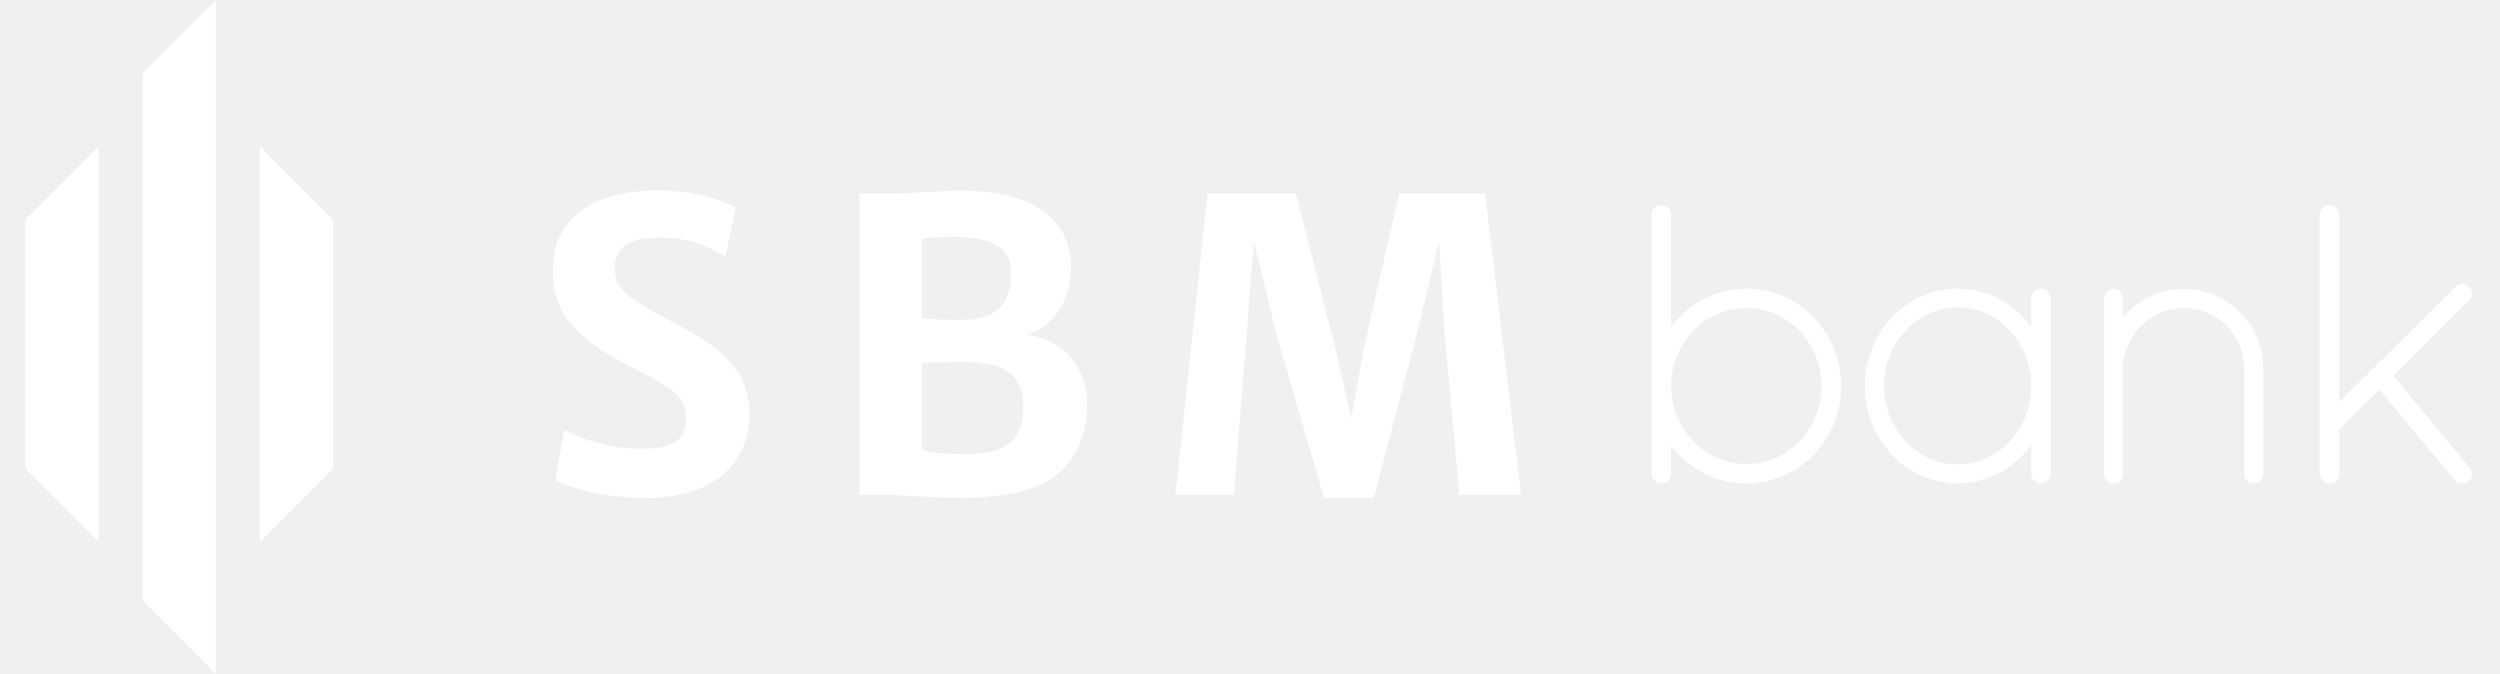
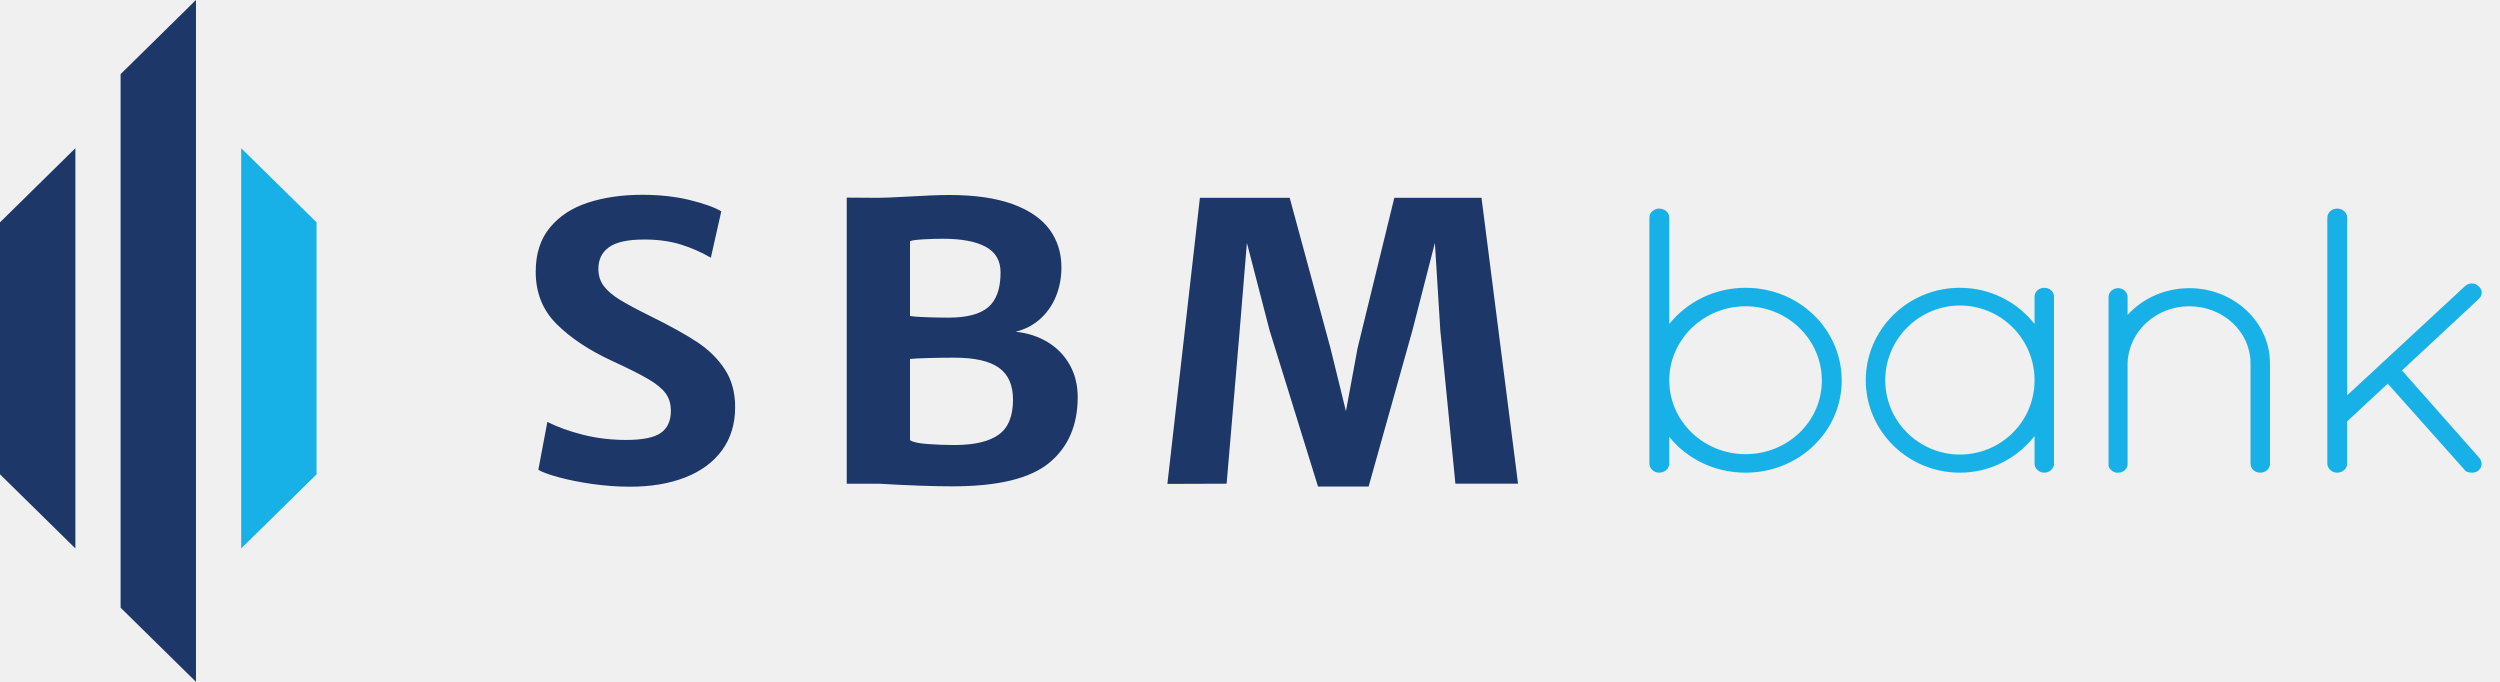
- <svg xmlns="http://www.w3.org/2000/svg" viewBox="0 0 690 186">
-   <g transform="translate(7)" fill="#FFF" fill-rule="evenodd">
-     <polygon transform="matrix(-1 0 0 1 149.61 0)" points="64.696 60.652 84.913 40.435 84.913 149.61 64.696 129.39" />
-     <polygon points="32.348 20.217 52.565 0 52.565 186 32.348 165.78" />
-     <polygon points="0 60.652 20.217 40.435 20.217 149.61 0 129.39" />
-     <path d="m474.99 133.43c14.57 0 26.16-12.073 26.16-26.779 0-14.926-11.59-26.999-26.16-26.999-8.499 0-16.005 4.171-20.751 10.536v-30.95c0-1.427-1.214-2.634-2.76-2.634-1.435 0-2.649 1.207-2.649 2.634v71.558c0 1.427 1.214 2.634 2.649 2.634 1.545 0 2.76-1.207 2.76-2.634v-7.792c4.746 6.366 12.252 10.426 20.751 10.426zm0-5.378c-11.369 0-20.751-9.548-20.751-21.402v-0.878c0.442-11.524 9.603-20.743 20.751-20.743 11.479 0 20.751 9.658 20.751 21.621 0 11.853-9.272 21.402-20.751 21.402zm81.273 5.378c1.435 0 2.649-1.207 2.649-2.634v-48.51c0-1.536-1.214-2.634-2.649-2.634-1.435 0-2.649 1.097-2.649 2.634v7.902c-4.636-6.366-12.031-10.536-20.31-10.536-14.239 0-25.608 12.182-25.608 26.889 0 14.707 11.369 26.889 25.608 26.889 8.278 0 15.674-4.28 20.31-10.646v8.012c0 1.427 1.214 2.634 2.649 2.634zm-22.959-5.268c-11.038 0-20.31-9.548-20.31-21.621 0-12.073 9.272-21.731 20.31-21.731 11.148 0 20.31 9.658 20.31 21.731 0 12.073-9.161 21.621-20.31 21.621zm43.082 5.268c0.773 0 1.545-0.329 1.987-0.988 0.331-0.329 0.442-0.768 0.552-1.207v-29.633c0.221-9.109 7.616-16.572 16.777-16.572 9.272 0 16.667 7.463 16.667 16.572v29.194c0 1.536 1.214 2.634 2.649 2.634s2.649-1.097 2.649-2.634v-29.194c0-11.963-9.824-21.841-21.965-21.841-6.733 0-12.804 3.073-16.777 7.792v-5.158c0-1.427-1.104-2.634-2.539-2.634-1.545 0-2.649 1.207-2.649 2.634v49.059s0.11 0.11 0.11 0.22c0 0.11 0 0.22 0.11 0.329 0.331 0.659 0.993 1.207 1.766 1.427h0.662zm96.174 0c0.552 0 1.214-0.11 1.766-0.549 1.104-1.097 1.214-2.634 0.221-3.841l-20.972-25.353 20.861-20.743c1.104-1.097 1.104-2.744 0-3.732-1.104-1.097-2.649-1.097-3.753 0l-32.01 31.718v-51.693c0-1.427-1.214-2.634-2.76-2.634-1.435 0-2.649 1.207-2.649 2.634v71.558c0 1.427 1.214 2.634 2.649 2.634 1.545 0 2.76-1.207 2.76-2.634v-12.292l11.038-10.975 20.751 24.914c0.442 0.768 1.325 0.988 2.097 0.988zm-501.31 4.043c5.683 0 10.682-0.902 14.999-2.705s7.659-4.444 10.027-7.923c2.368-3.479 3.552-7.659 3.552-12.54 0-4.262-0.938-7.923-2.814-10.983-1.876-3.06-4.371-5.692-7.486-7.896s-7.295-4.69-12.54-7.459c-3.861-2.04-6.739-3.688-8.633-4.945-1.894-1.257-3.324-2.577-4.289-3.962s-1.448-3.042-1.448-4.972c0-2.732 0.974-4.836 2.923-6.311 1.949-1.475 5.127-2.213 9.535-2.213 3.752 0 7.094 0.492 10.027 1.475 2.932 0.984 5.637 2.259 8.114 3.825l2.841-13.496c-1.821-1.166-4.672-2.259-8.551-3.279-3.88-1.02-8.187-1.53-12.923-1.53-5.501 0-10.427 0.756-14.781 2.268s-7.814 3.934-10.382 7.267c-2.568 3.333-3.852 7.622-3.852 12.868 0 6.12 1.913 11.202 5.737 15.245s8.797 7.577 14.917 10.6c4.59 2.259 7.969 4.08 10.136 5.464 2.167 1.384 3.707 2.759 4.617 4.125s1.366 3.033 1.366 5c0 2.914-0.911 5.054-2.732 6.42s-4.972 2.049-9.453 2.049c-4.116 0-8.05-0.51-11.803-1.53-3.752-1.02-6.958-2.259-9.617-3.716l-2.459 13.934c1.093 0.692 2.96 1.421 5.601 2.186s5.683 1.412 9.125 1.94 6.857 0.792 10.245 0.792zm87.731-0.109c12.349 0 21.11-2.277 26.283-6.83 5.173-4.553 7.759-10.928 7.759-19.125 0-3.497-0.719-6.621-2.158-9.371-1.439-2.75-3.433-4.954-5.983-6.612s-5.464-2.668-8.743-3.033c2.586-0.692 4.818-1.94 6.694-3.743 1.876-1.803 3.306-3.998 4.289-6.584 0.984-2.586 1.475-5.391 1.475-8.415 0-4.226-1.093-7.914-3.279-11.065-2.186-3.151-5.546-5.601-10.081-7.349-4.535-1.748-10.227-2.623-17.076-2.623-2.768 0-6.684 0.164-11.748 0.492-3.716 0.219-6.32 0.328-7.814 0.328l-8.415-0.055v83.219h8.797c8.05 0.51 14.717 0.765 19.999 0.765zm-1.147-49.068c-1.603 0-3.497-0.036-5.683-0.109-2.186-0.073-3.77-0.2-4.754-0.382v-21.747c0.546-0.255 1.803-0.437 3.77-0.546 1.967-0.109 3.679-0.164 5.136-0.164 5.136 0 9.043 0.783 11.721 2.35 2.677 1.566 4.016 4.043 4.016 7.431 0 4.699-1.111 8.069-3.333 10.109-2.222 2.04-5.847 3.06-10.874 3.06zm1.639 37.047c-2.586 0-5.073-0.1-7.459-0.301-2.386-0.2-3.925-0.574-4.617-1.12v-23.605c0.729-0.109 2.386-0.2 4.972-0.273 2.586-0.073 4.936-0.109 7.049-0.109 5.537 0 9.59 0.974 12.158 2.923 2.568 1.949 3.852 5.054 3.852 9.316 0 4.772-1.302 8.16-3.907 10.163s-6.621 3.005-12.048 3.005zm112.7 12.076 11.912-45.407 6.12-25.463 1.475 25.463 4.098 44.588h17.048l-9.945-83.165h-23.714l-9.999 43.713-3.169 18.36-4.207-18.36-11.092-43.713h-24.425l-8.852 83.219 16.119-0.055 3.552-44.588 1.967-25.463 6.175 25.463 13.169 45.407h13.77z" fill-rule="nonzero" />
-   </g>
+ <svg xmlns="http://www.w3.org/2000/svg" width="88" height="24" viewBox="0 0 88 24" fill="none">
+   <path fill-rule="evenodd" clip-rule="evenodd" d="M11.143 7.826L8.49 5.217V19.304L11.143 16.696V7.826Z" fill="#18B1E7" />
+   <path fill-rule="evenodd" clip-rule="evenodd" d="M4.245 2.609L6.898 0V24L4.245 21.391V2.609Z" fill="#1D3769" />
+   <path fill-rule="evenodd" clip-rule="evenodd" d="M0 7.826L2.653 5.217V19.304L0 16.696V7.826Z" fill="#1D3769" />
+   <path fill-rule="evenodd" clip-rule="evenodd" d="M87.234 16.571C87.163 16.625 87.077 16.638 87.006 16.638C86.906 16.638 86.791 16.611 86.734 16.518L84.049 13.504L82.621 14.832V16.319C82.621 16.492 82.464 16.638 82.264 16.638C82.079 16.638 81.922 16.492 81.922 16.319V7.66C81.922 7.487 82.079 7.341 82.264 7.341C82.464 7.341 82.621 7.487 82.621 7.66V13.915L86.763 10.077C86.906 9.944 87.106 9.944 87.248 10.077C87.391 10.197 87.391 10.396 87.248 10.529L84.549 13.039L87.263 16.107C87.391 16.253 87.377 16.439 87.234 16.571ZM64.828 13.397C64.828 15.177 63.329 16.638 61.444 16.638C60.344 16.638 59.373 16.146 58.759 15.376V16.319C58.759 16.492 58.602 16.638 58.402 16.638C58.216 16.638 58.059 16.492 58.059 16.319V7.66C58.059 7.487 58.216 7.341 58.402 7.341C58.602 7.341 58.759 7.487 58.759 7.66V11.405C59.373 10.635 60.344 10.13 61.444 10.13C63.329 10.13 64.828 11.591 64.828 13.397ZM58.759 13.397C58.759 14.832 59.973 15.987 61.444 15.987C62.929 15.987 64.129 14.832 64.129 13.397C64.129 11.95 62.929 10.781 61.444 10.781C60.001 10.781 58.816 11.896 58.759 13.291V13.397ZM71.959 16.638C72.145 16.638 72.302 16.492 72.302 16.319V10.449C72.302 10.263 72.145 10.13 71.959 10.13C71.773 10.13 71.616 10.263 71.616 10.449V11.405C71.016 10.635 70.06 10.13 68.989 10.13C67.146 10.13 65.675 11.604 65.675 13.384C65.675 15.164 67.146 16.638 68.989 16.638C70.06 16.638 71.016 16.12 71.616 15.35V16.319C71.616 16.492 71.773 16.638 71.959 16.638ZM66.361 13.384C66.361 14.845 67.56 16 68.989 16C70.431 16 71.616 14.845 71.616 13.384C71.616 11.923 70.431 10.754 68.989 10.754C67.56 10.754 66.361 11.923 66.361 13.384ZM74.562 16.638C74.662 16.638 74.762 16.598 74.82 16.518C74.862 16.478 74.877 16.425 74.891 16.372V12.786C74.919 11.684 75.876 10.781 77.062 10.781C78.261 10.781 79.218 11.684 79.218 12.786V16.319C79.218 16.505 79.375 16.638 79.561 16.638C79.746 16.638 79.903 16.505 79.903 16.319V12.786C79.903 11.339 78.632 10.143 77.062 10.143C76.191 10.143 75.405 10.515 74.891 11.086V10.462C74.891 10.29 74.748 10.143 74.562 10.143C74.363 10.143 74.22 10.29 74.22 10.462V16.399C74.22 16.399 74.234 16.412 74.234 16.425C74.234 16.439 74.234 16.452 74.248 16.465C74.291 16.545 74.377 16.611 74.477 16.638H74.562Z" fill="#18B1E7" />
+   <path fill-rule="evenodd" clip-rule="evenodd" d="M22.18 17.132C22.915 17.132 23.562 17.023 24.12 16.805C24.679 16.587 25.111 16.267 25.418 15.846C25.724 15.425 25.877 14.919 25.877 14.329C25.877 13.813 25.756 13.37 25.513 13C25.27 12.63 24.948 12.311 24.545 12.044C24.142 11.778 23.601 11.477 22.922 11.142C22.423 10.895 22.05 10.695 21.805 10.543C21.56 10.391 21.375 10.232 21.25 10.064C21.125 9.897 21.063 9.696 21.063 9.462C21.063 9.132 21.189 8.877 21.441 8.699C21.693 8.52 22.104 8.431 22.675 8.431C23.16 8.431 23.593 8.49 23.972 8.609C24.351 8.728 24.701 8.883 25.022 9.072L25.389 7.439C25.154 7.298 24.785 7.166 24.283 7.042C23.781 6.919 23.224 6.857 22.611 6.857C21.899 6.857 21.262 6.949 20.699 7.132C20.136 7.315 19.688 7.608 19.356 8.011C19.023 8.414 18.857 8.933 18.857 9.568C18.857 10.309 19.105 10.924 19.599 11.413C20.094 11.902 20.738 12.33 21.529 12.696C22.123 12.969 22.56 13.189 22.841 13.357C23.121 13.524 23.32 13.691 23.438 13.856C23.556 14.021 23.615 14.223 23.615 14.461C23.615 14.814 23.497 15.073 23.262 15.238C23.026 15.403 22.618 15.486 22.038 15.486C21.506 15.486 20.997 15.424 20.511 15.301C20.026 15.177 19.611 15.027 19.267 14.851L18.949 16.537C19.09 16.621 19.332 16.709 19.674 16.802C20.015 16.894 20.409 16.973 20.854 17.037C21.3 17.1 21.741 17.132 22.18 17.132ZM33.531 17.119C35.128 17.119 36.262 16.844 36.931 16.293C37.6 15.742 37.935 14.97 37.935 13.978C37.935 13.555 37.842 13.177 37.656 12.844C37.469 12.512 37.211 12.245 36.881 12.044C36.551 11.844 36.175 11.722 35.75 11.677C36.085 11.594 36.374 11.443 36.616 11.225C36.859 11.006 37.044 10.741 37.171 10.428C37.298 10.115 37.362 9.775 37.362 9.409C37.362 8.898 37.221 8.452 36.938 8.07C36.655 7.689 36.22 7.393 35.634 7.181C35.047 6.97 34.31 6.864 33.424 6.864C33.066 6.864 32.56 6.884 31.904 6.923C31.424 6.95 31.087 6.963 30.893 6.963L29.805 6.956V17.027H30.943C31.985 17.088 32.847 17.119 33.531 17.119ZM32.647 11.168C32.929 11.177 33.175 11.181 33.382 11.181C34.032 11.181 34.501 11.058 34.789 10.811C35.076 10.564 35.22 10.157 35.22 9.588C35.22 9.178 35.047 8.878 34.7 8.689C34.354 8.499 33.849 8.404 33.184 8.404C32.995 8.404 32.774 8.411 32.52 8.424C32.265 8.437 32.102 8.459 32.032 8.49V11.122C32.159 11.144 32.364 11.159 32.647 11.168ZM33.594 15.665C33.259 15.665 32.938 15.652 32.629 15.628C32.32 15.604 32.121 15.559 32.032 15.493V12.636C32.126 12.623 32.34 12.612 32.675 12.603C33.01 12.594 33.314 12.59 33.587 12.59C34.303 12.59 34.828 12.708 35.16 12.944C35.492 13.179 35.658 13.555 35.658 14.071C35.658 14.648 35.49 15.058 35.153 15.301C34.816 15.543 34.296 15.665 33.594 15.665ZM49.717 11.631L48.175 17.126H46.394L44.69 11.631L43.891 8.55L43.637 11.631L43.177 17.026L41.092 17.033L42.237 6.963H45.397L46.832 12.253L47.377 14.474L47.787 12.253L49.08 6.963H52.149L53.435 17.026H51.23L50.699 11.631L50.508 8.55L49.717 11.631Z" fill="#1D3769" />
</svg>
